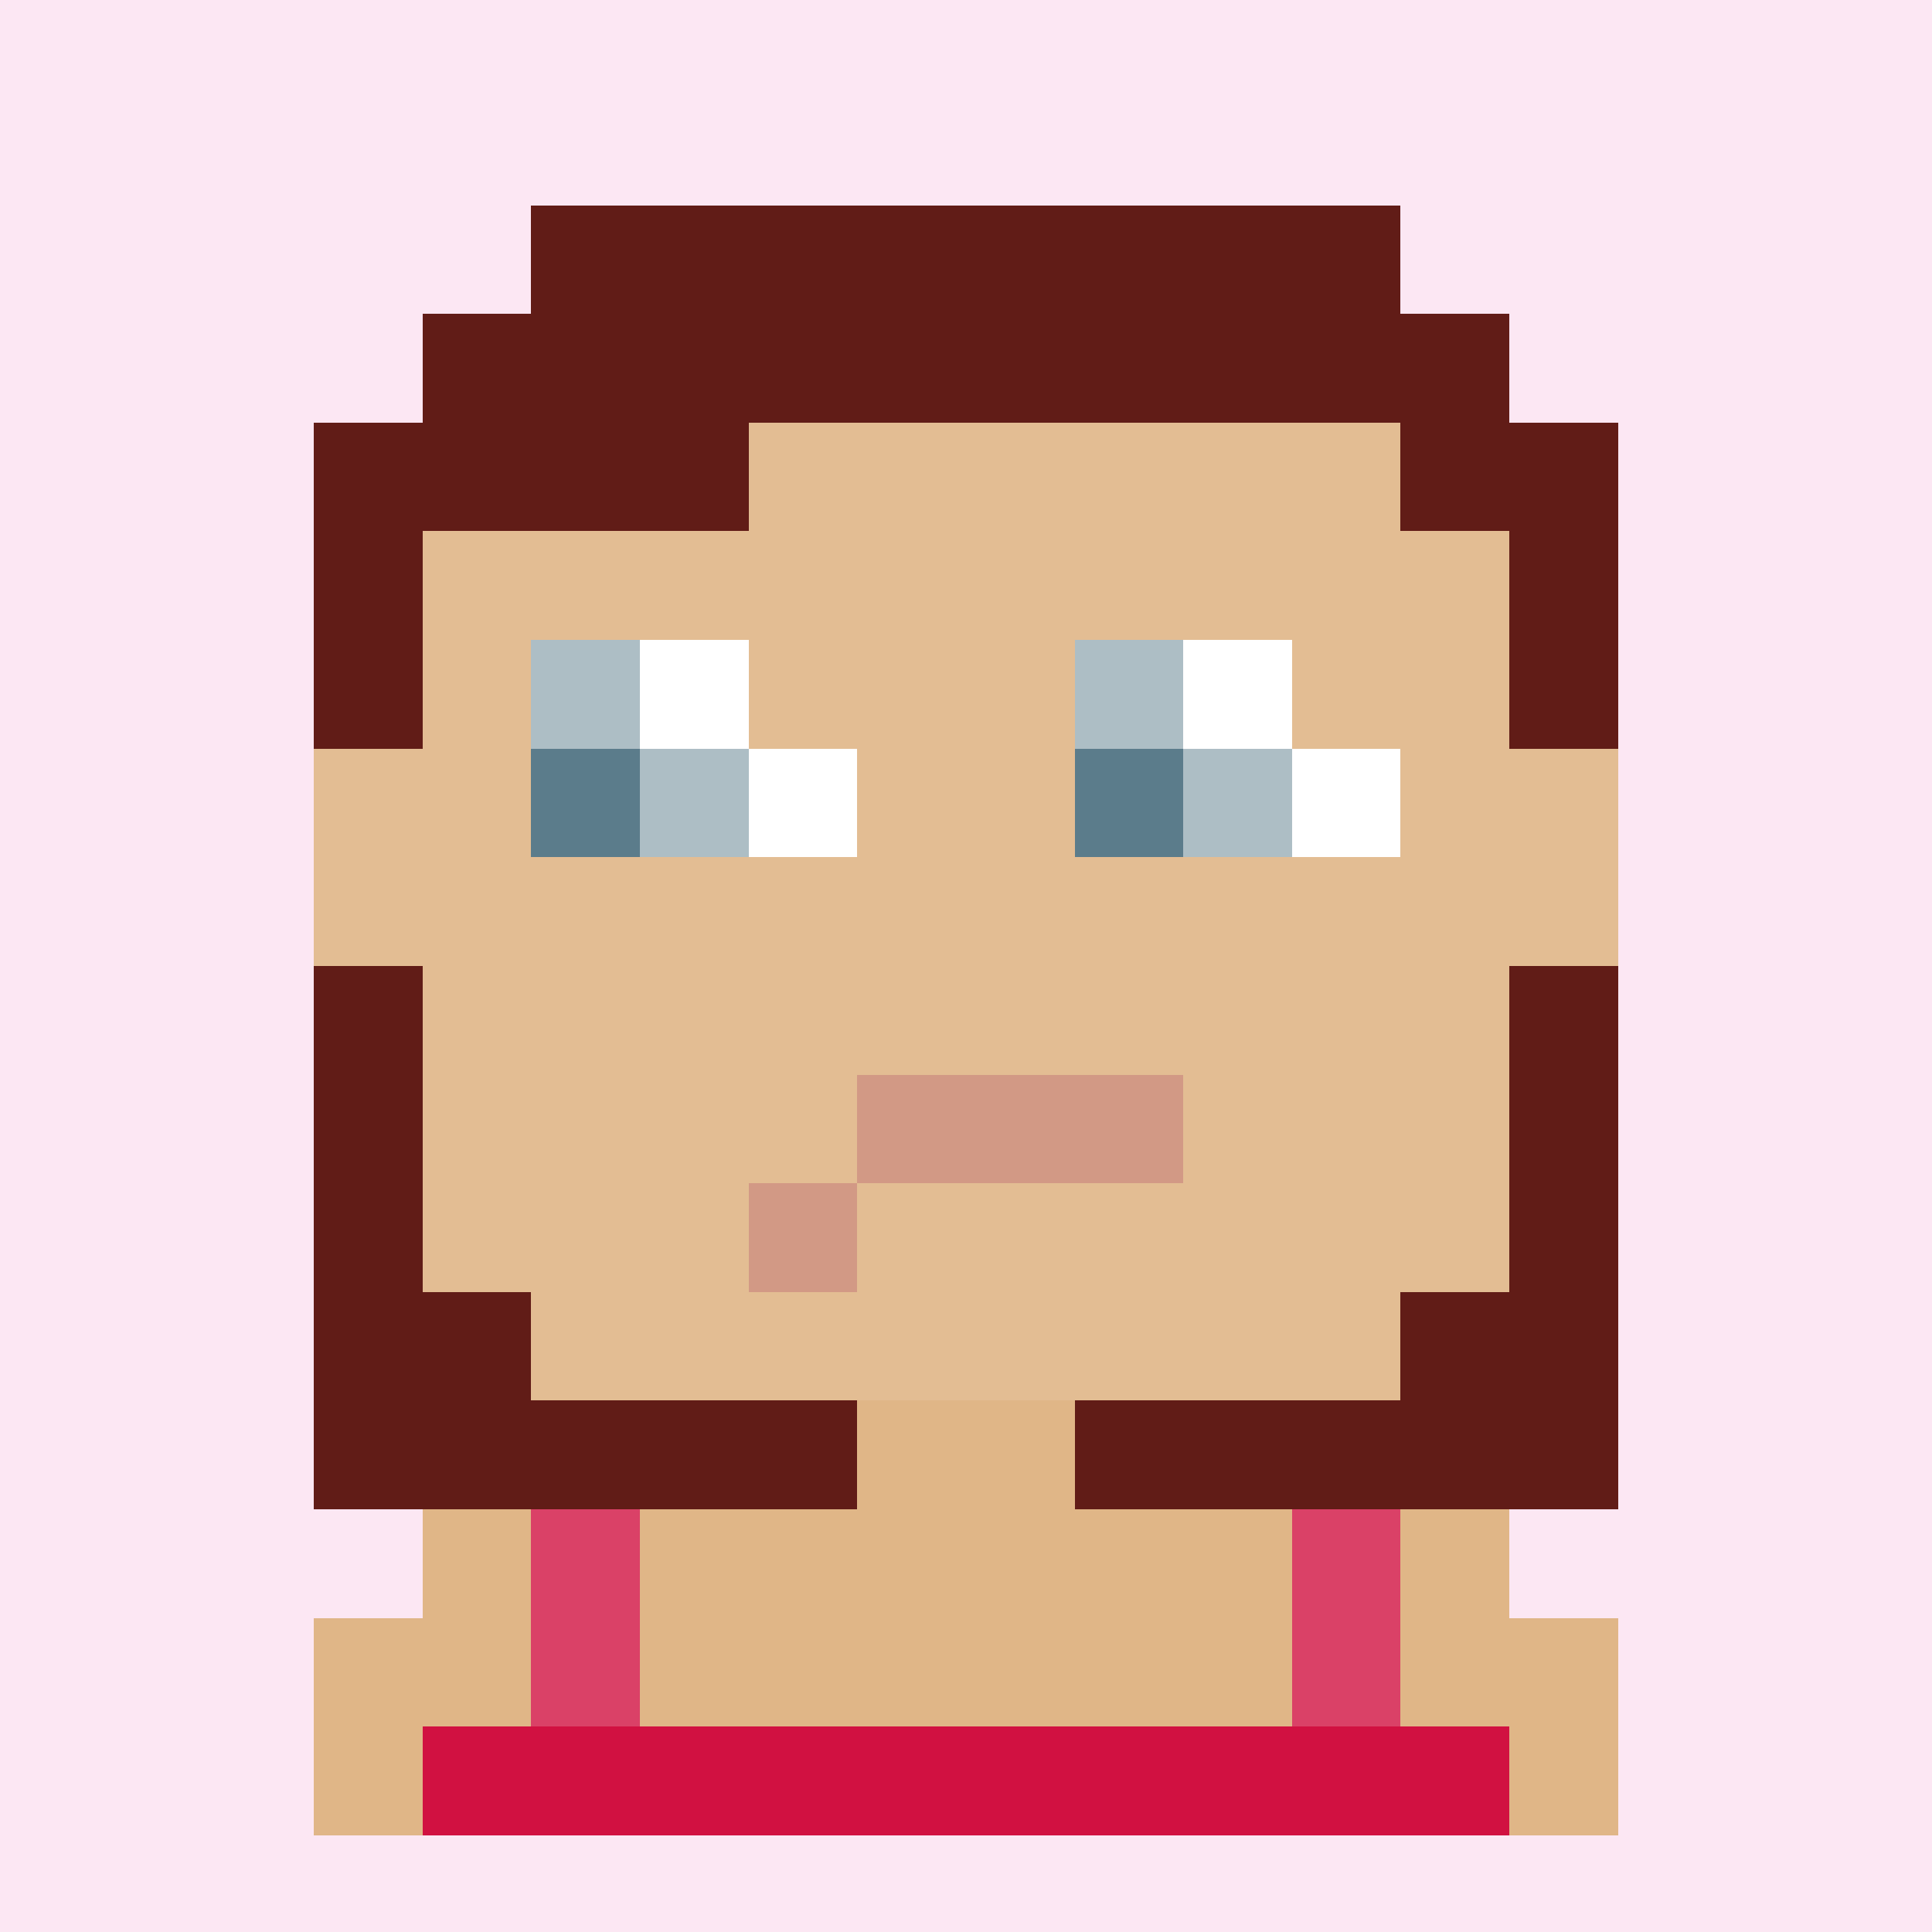
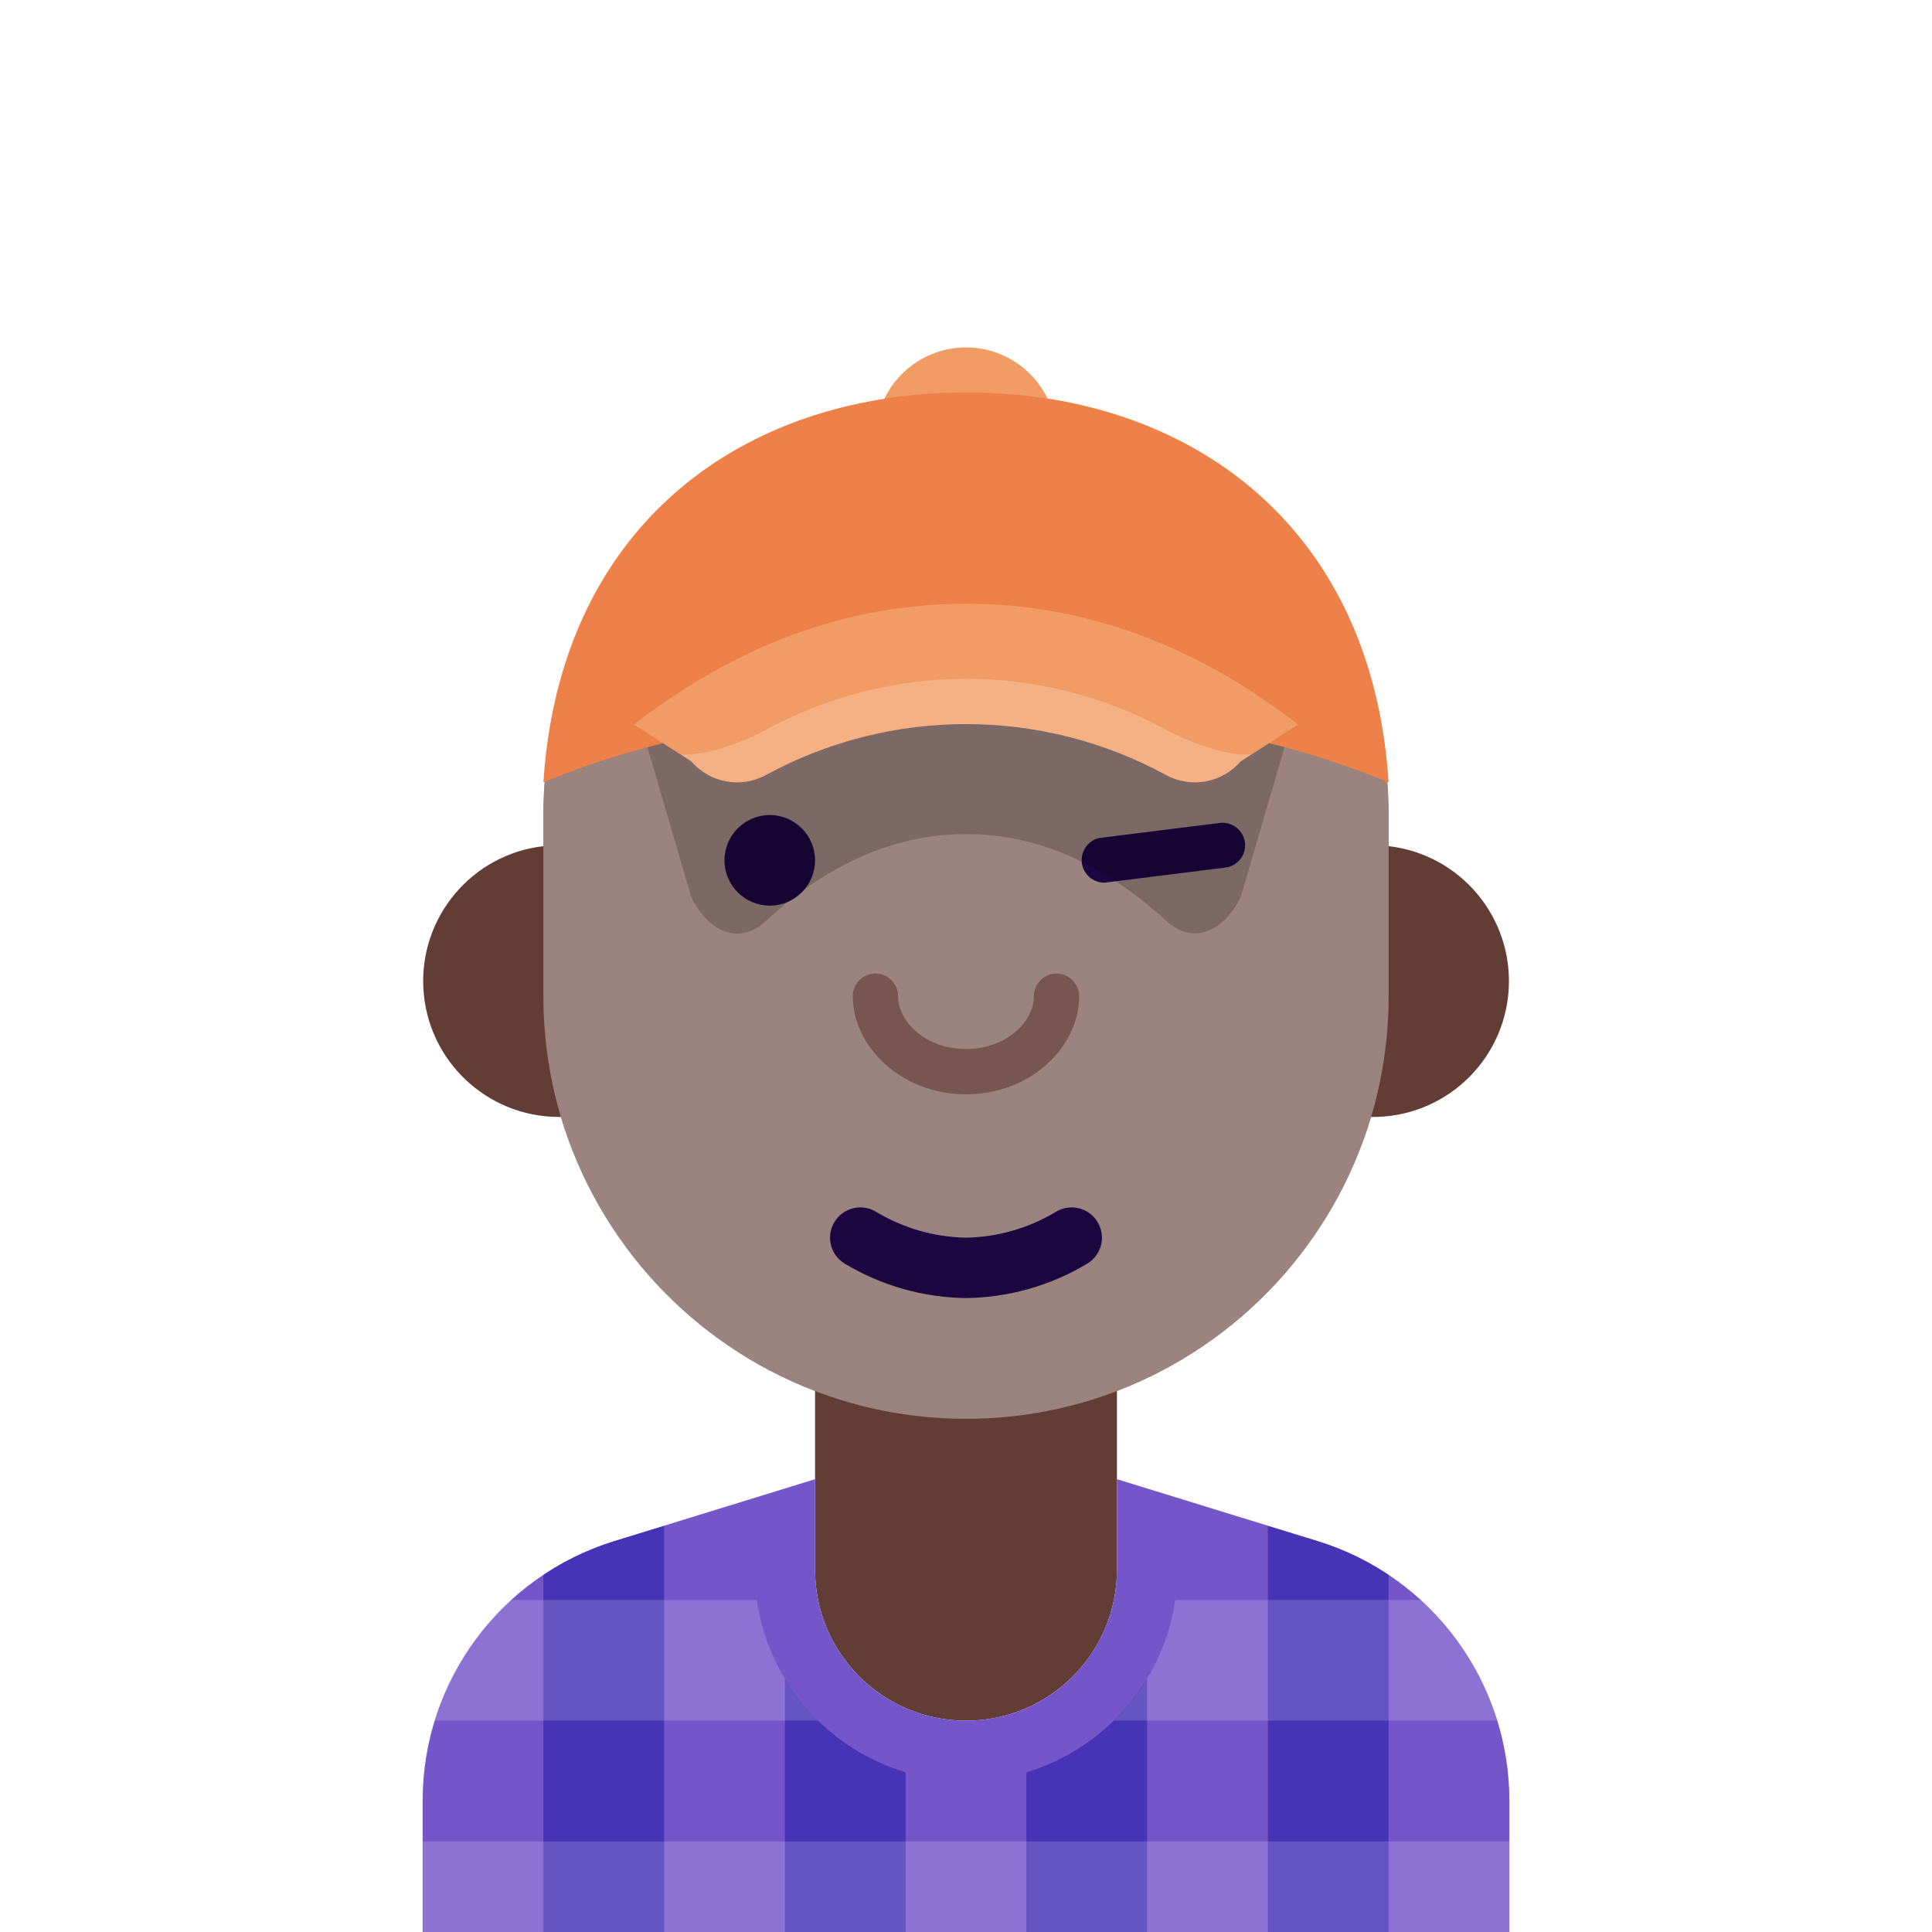
- <svg xmlns="http://www.w3.org/2000/svg" viewBox="0 0 16 16" fill="none" shape-rendering="crispEdges" width="128" height="128">
+ <svg xmlns="http://www.w3.org/2000/svg" viewBox="0 0 64 64" fill="none" shape-rendering="auto">
  <mask id="viewboxMask">
-     <rect width="16" height="16" rx="0" ry="0" x="0" y="0" fill="#fff" />
+     <rect width="64" height="64" rx="0" ry="0" x="0" y="0" fill="#fff" />
  </mask>
  <g mask="url(#viewboxMask)">
-     <rect fill="#fce7f3" width="16" height="16" x="0" y="0" />
-     <g transform="translate(0.8 0.8) scale(0.9)">
-       <path d="M4 2h8v1h1v3h1v2h-1v3h-1v1H9v1h4v1h1v2H2v-2h1v-1h4v-1H4v-1H3V8H2V6h1V3h1V2Z" fill="#e0b687" />
-       <path d="M4 2h8v1h1v3h1v2h-1v3h-1v1H4v-1H3V8H2V6h1V3h1V2Z" fill="#fff" fill-opacity=".1" />
-       <path d="M4 13h1v2h6v-2h1v2h1v1H3v-1h1v-2Z" fill="#d11141" />
-       <path fill="#fff" fill-opacity=".2" d="M4 13h1v2H4zM11 13h1v2h-1z" />
-       <g fill-rule="evenodd" clip-rule="evenodd">
-         <path d="M11 5h-1v2h2V6h-1V5ZM6 5H5v2h2V6H6V5Z" fill="#fff" />
-         <path d="M10 5v1h1v1H9V5h1ZM5 5v1h1v1H4V5h1Z" fill="#5b7c8b" />
-         <path d="M10 5v1H9V5h1Zm1 1v1h-1V6h1ZM5 5v1H4V5h1Zm1 1v1H5V6h1Z" fill="#fff" fill-opacity=".5" />
-       </g>
-       <path d="M6 10v1h1v-1h3V9H7v1H6Z" fill="#d29985" />
-       <path d="M4 1h8v1h1v1h1v3h-1V4h-1V3H6v1H3v2H2V3h1V2h1V1ZM2 8h1v3h1v1h3v1H2V8ZM12 12H9v1h5V8h-1v3h-1v1Z" fill="#611c17" />
+     <rect fill="#ffffff" width="64" height="64" x="0" y="0" />
+     <path d="M37 46.08V52a5 5 0 0 1-10 0v-5.92A14.04 14.04 0 0 1 18.58 37h-.08a4.5 4.5 0 0 1-.5-8.97V27a14 14 0 1 1 28 0v1.03a4.5 4.5 0 0 1-.58 8.97A14.04 14.04 0 0 1 37 46.08Z" fill="#623d36" />
+     <mask id="personas-a" style="mask-type:luminance" maskUnits="userSpaceOnUse" x="14" y="13" width="36" height="44">
+       <path d="M37 46.08V52a5 5 0 0 1-10 0v-5.92A14.04 14.04 0 0 1 18.58 37h-.08a4.5 4.5 0 0 1-.5-8.97V27a14 14 0 1 1 28 0v1.03a4.5 4.5 0 0 1-.58 8.97A14.04 14.04 0 0 1 37 46.08Z" fill="#fff" />
+     </mask>
+     <g mask="url(#personas-a)">
+       <path d="M32 13a14 14 0 0 1 14 14v6a14 14 0 1 1-28 0v-6a14 14 0 0 1 14-14Z" fill="#fff" style="mix-blend-mode:overlay" opacity=".36" />
    </g>
+     <g transform="translate(20 24)">
+       <path d="M4 4.5a1.5 1.5 0 1 0 3 0 1.5 1.5 0 0 0-3 0ZM21.24 3.9a.75.75 0 0 0-.83-.64l-4 .5a.75.75 0 0 0 .18 1.48l4-.5c.41-.05.7-.42.65-.83Z" fill="#1B0640" />
+     </g>
+     <g transform="translate(2 2)">
+       <path opacity=".2" d="M30 17c3.88 0 7.55-.37 11 4.22l-1.9 6.5c-.61 1.22-1.64 1.55-2.46.79-2.1-1.92-4.3-2.88-6.64-2.88-2.33 0-4.55.96-6.64 2.89-.82.76-1.85.43-2.46-.8L19 21.22c3.45-4.6 7.12-4.22 11-4.22Z" fill="#000" />
+       <path d="M27.3 11.2a3 3 0 0 1 5.4 0c6.1.96 10.82 5.24 11.3 12.72a27.7 27.7 0 0 0-3.96-1.3l-.94.6a2 2 0 0 1-2.46.46 13.86 13.86 0 0 0-13.28 0 2 2 0 0 1-2.46-.46l-.94-.6c-1.4.35-2.72.78-3.96 1.3.48-7.48 5.2-11.76 11.3-12.71Z" fill="#F29C65" />
+       <path d="M19.96 22.62c-1.4.35-2.72.78-3.96 1.3C16.55 15.37 22.63 11 30 11s13.45 4.37 14 12.92a27.7 27.7 0 0 0-3.96-1.3L41 22c-3.45-2.67-7.12-4-11-4s-7.55 1.33-11 4l.96.62Z" fill="#000" style="mix-blend-mode:overlay" opacity=".28" />
+       <path d="m39.45 23-.35.22a2 2 0 0 1-2.46.46 13.86 13.86 0 0 0-13.28 0 2 2 0 0 1-2.46-.46l-.35-.23c.87.07 2.19-.47 2.81-.81a13.86 13.86 0 0 1 13.28 0c.62.34 1.94.88 2.8.81Z" fill="#fff" style="mix-blend-mode:lighten" opacity=".2" />
+     </g>
+     <g transform="translate(11 44)">
+       <path d="M16 5v3a5 5 0 0 0 10 0V5l6.65 2.05a9 9 0 0 1 6.35 8.6V20H3v-4.35a9 9 0 0 1 6.35-8.6L16 5Z" fill="#7555ca" />
+       <path d="m11 6.54-1.65.5A9 9 0 0 0 7 8.17V20h4V6.54ZM15 20h4v-5.29a7.02 7.02 0 0 1-4-3.1V20ZM23 20h4v-8.4a7.02 7.02 0 0 1-4 3.11v5.3ZM31 20h4V8.16a9 9 0 0 0-2.35-1.12L31 6.55V20Z" style="mix-blend-mode:overlay" opacity=".4" fill="#000" />
+       <path d="M3.4 13a9.01 9.01 0 0 1 2.53-4h8.14a6.98 6.98 0 0 0 2.03 4H3.4ZM39 17v3H3v-3h36ZM36.07 9a9.01 9.01 0 0 1 2.53 4H25.9a6.98 6.98 0 0 0 2.03-4h8.14Z" style="mix-blend-mode:lighten" opacity=".17" fill="#fff" />
+     </g>
+     <g transform="translate(23 36)">
+       <path d="M5 5.87a1 1 0 1 1 1-1.74A6 6 0 0 0 9 5a6 6 0 0 0 3-.87 1 1 0 1 1 1 1.74A8 8 0 0 1 9 7a8 8 0 0 1-4-1.13Z" fill="#1B0640" />
+     </g>
+     <g transform="translate(24 28)">
+       <path d="M4.25 5a.75.75 0 0 1 1.5 0c0 .84.91 1.75 2.25 1.75 1.34 0 2.25-.91 2.25-1.75a.75.75 0 0 1 1.5 0c0 1.66-1.59 3.25-3.75 3.25S4.25 6.66 4.25 5Z" fill="#000" style="mix-blend-mode:overlay" opacity=".36" />
+     </g>
+     <g transform="translate(14 26)" />
  </g>
</svg>
